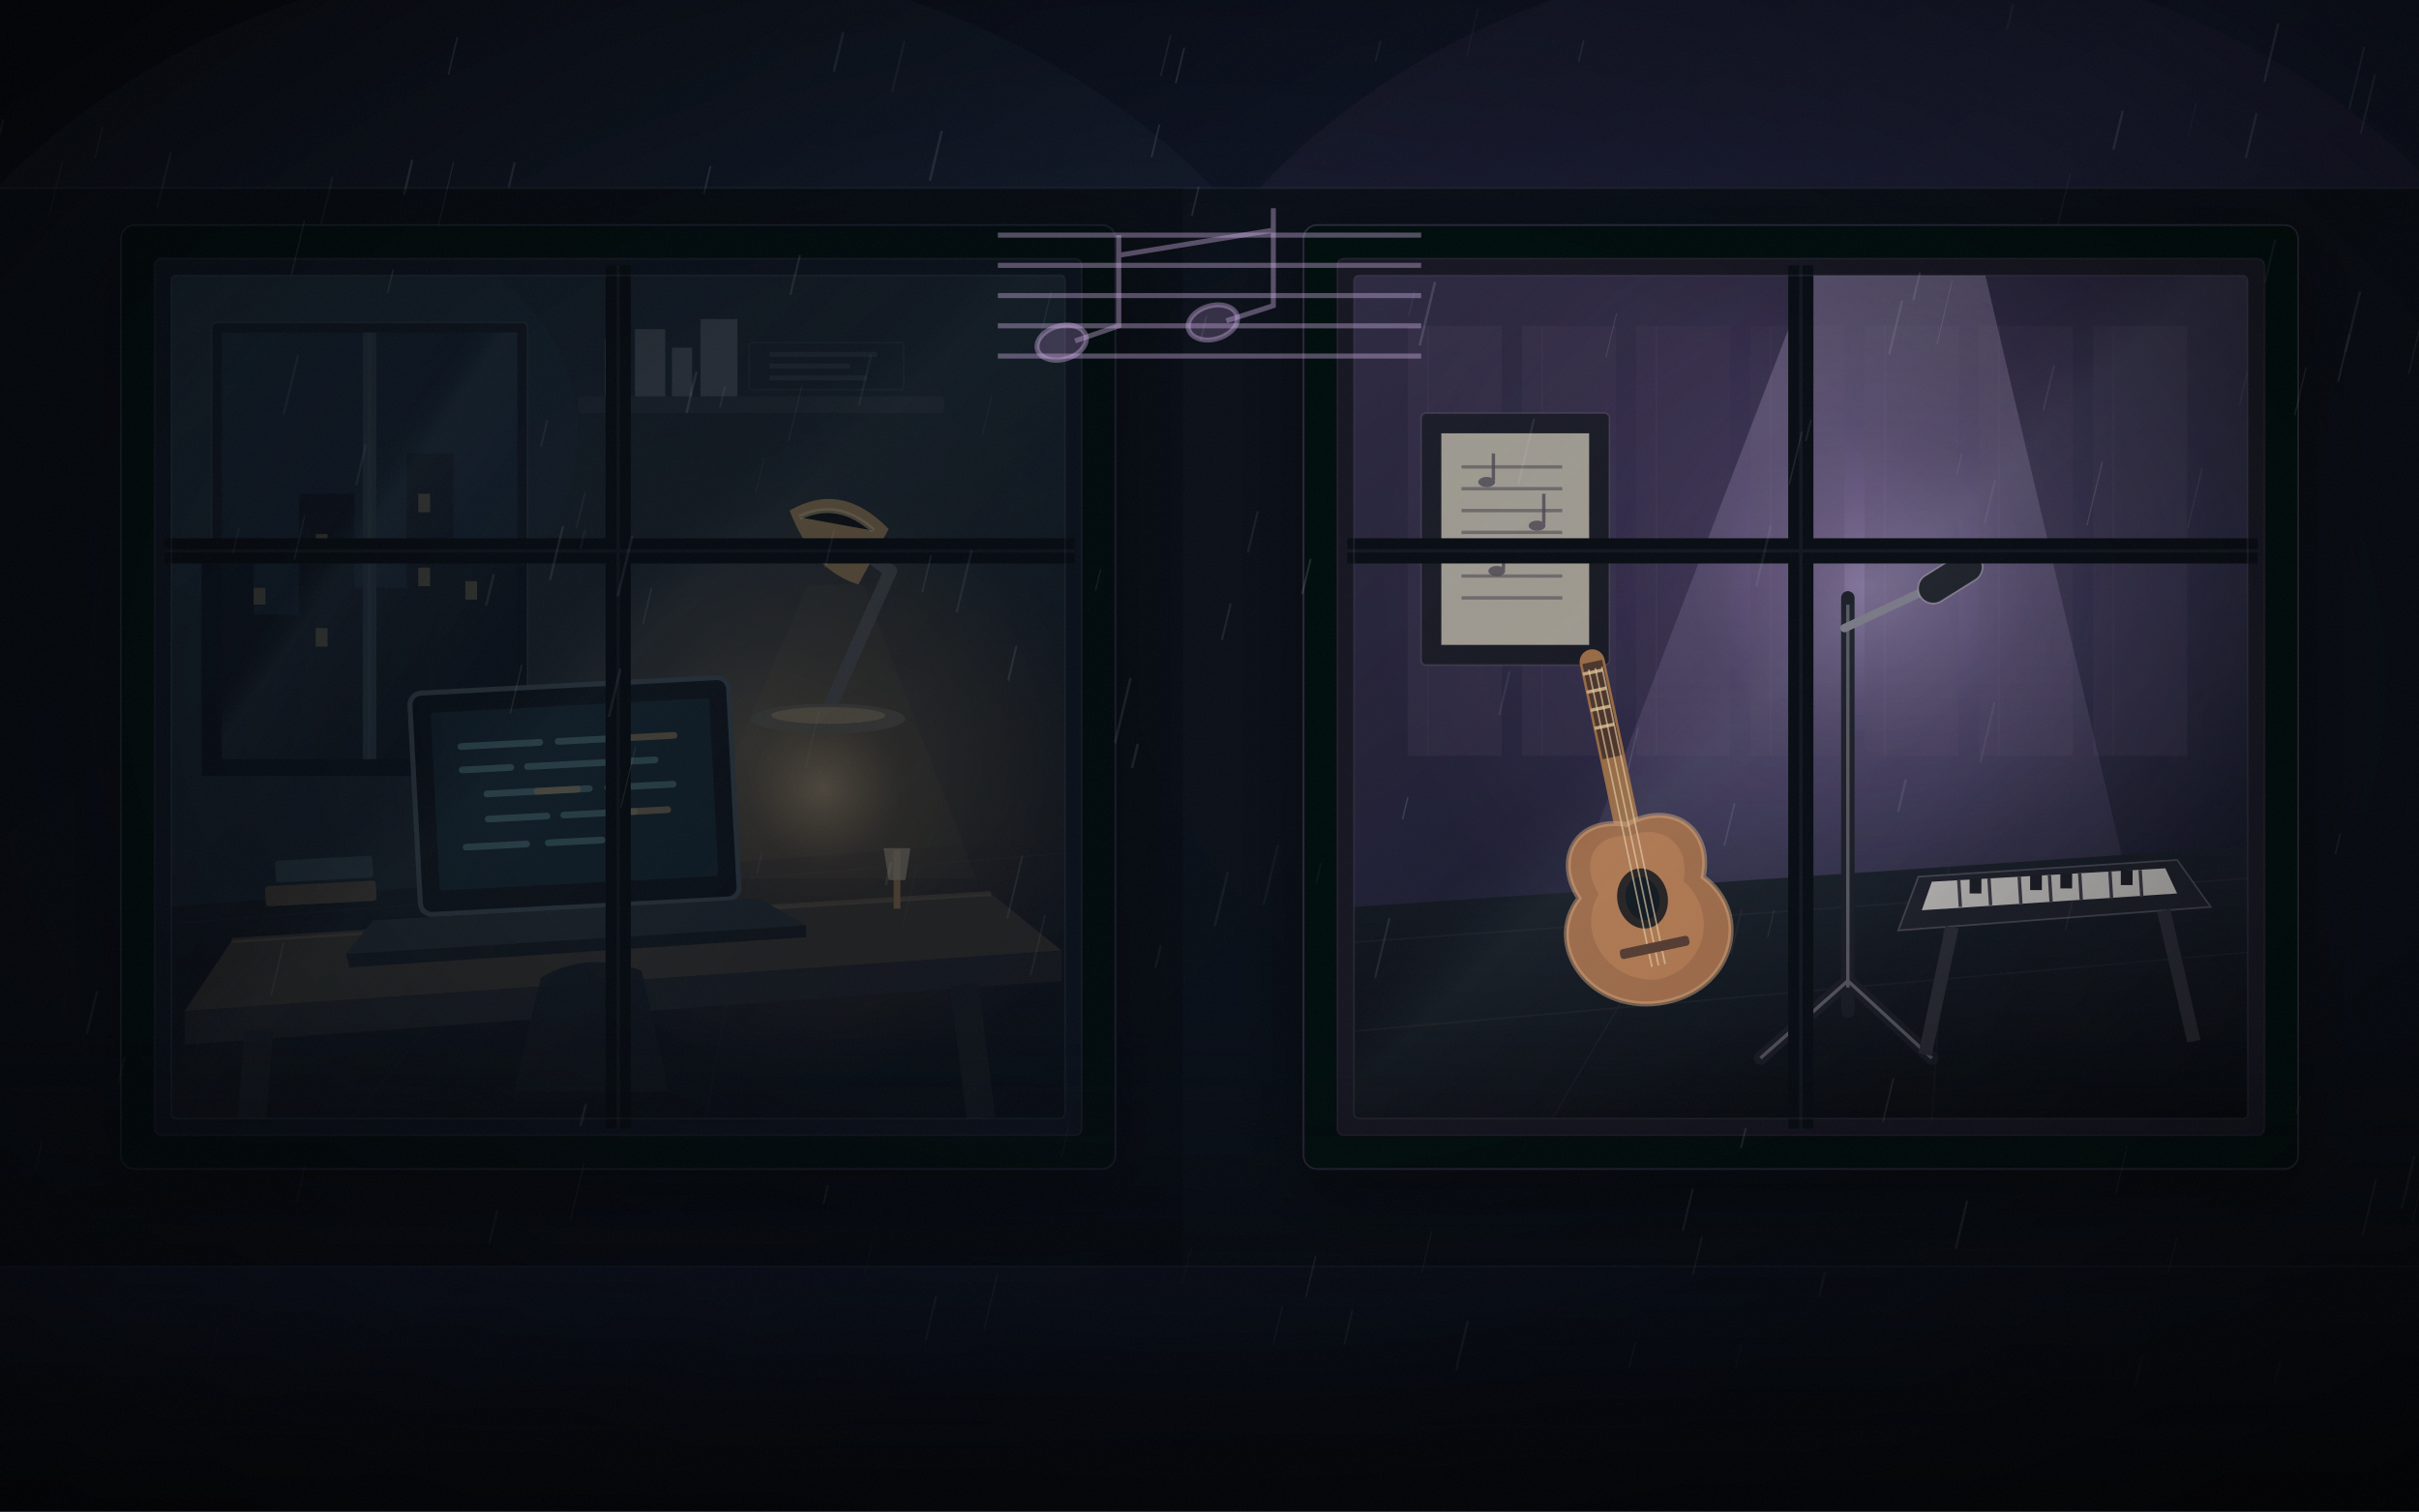
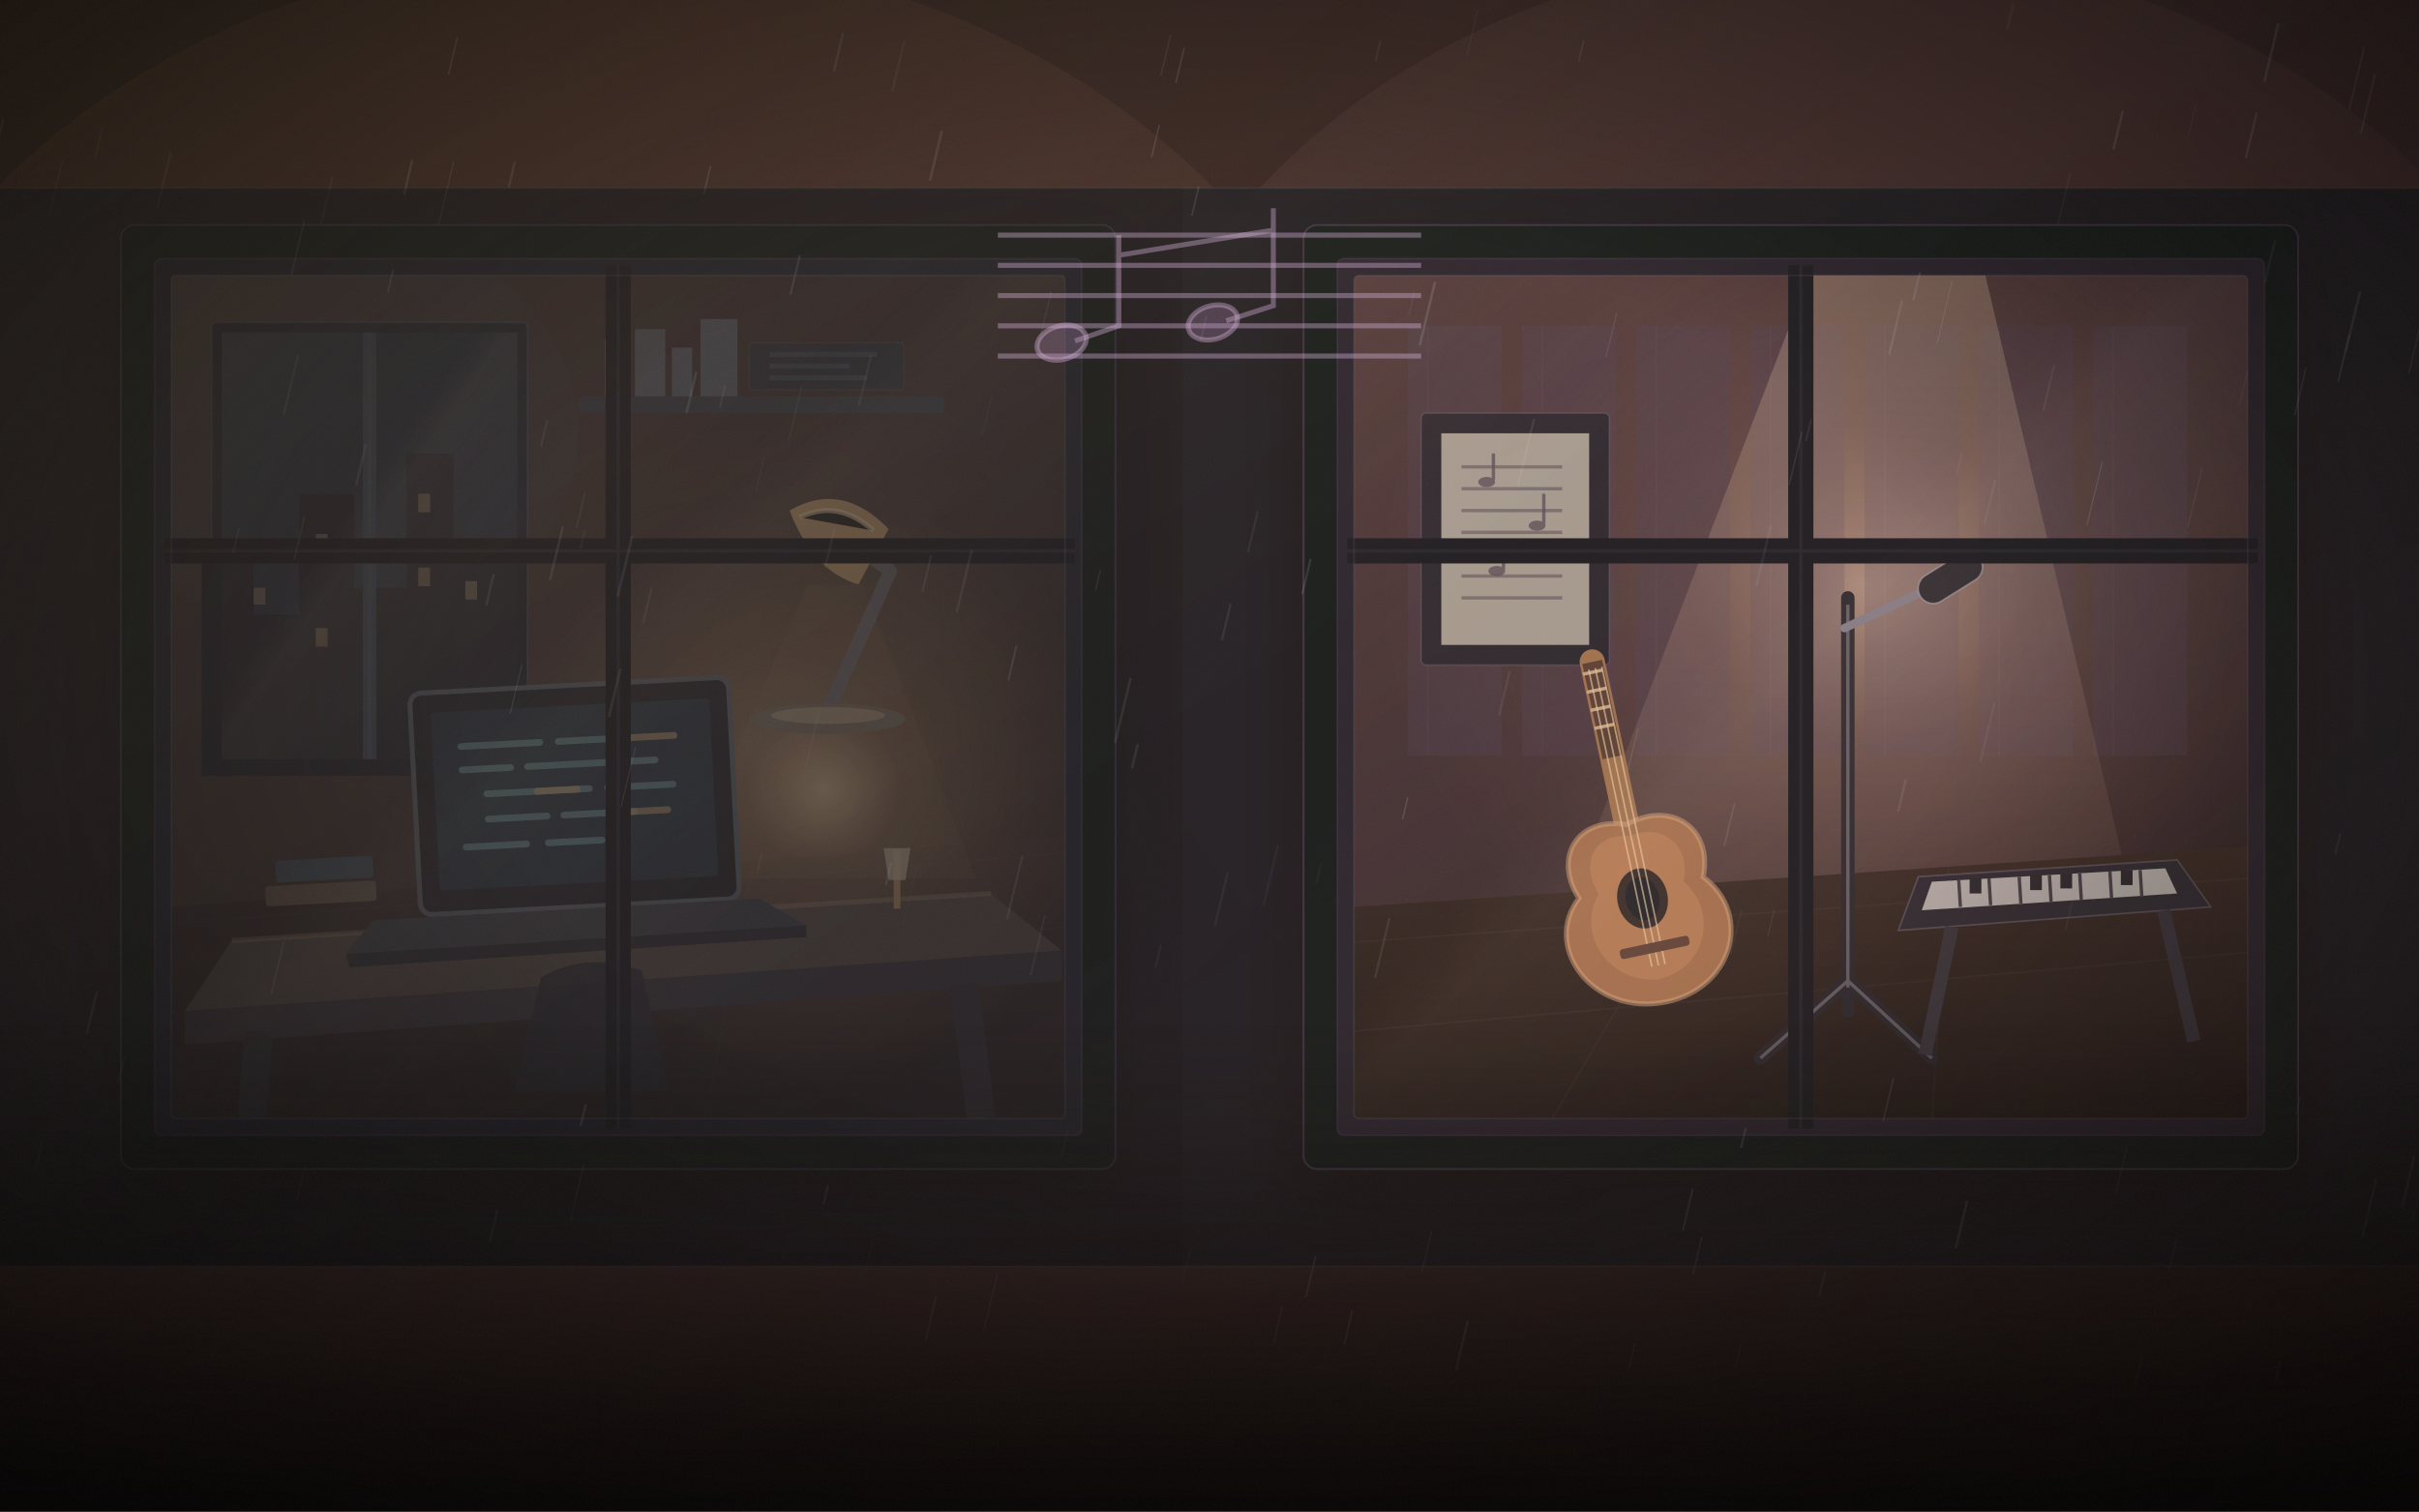
<svg xmlns="http://www.w3.org/2000/svg" viewBox="0 0 1440 900" preserveAspectRatio="xMidYMid slice" role="img" aria-labelledby="title desc">
  <defs>
    <linearGradient id="night" x1="0" y1="0" x2="1" y2="1">
-       <stop stop-color="#03060d" />
-       <stop offset=".46" stop-color="#11182c" />
-       <stop offset="1" stop-color="#070b13" />
+       <stop stop-color="#120d0c" />
+       <stop offset=".46" stop-color="#2b1c1c" />
+       <stop offset="1" stop-color="#160f0e" />
    </linearGradient>
    <linearGradient id="dawn" x1="0" y1="0" x2="0" y2="1">
-       <stop stop-color="#ba786f" stop-opacity=".3" />
-       <stop offset=".48" stop-color="#5c4c68" stop-opacity=".12" />
-       <stop offset="1" stop-color="#07101b" stop-opacity="0" />
+       <stop stop-color="#e2a276" stop-opacity=".36" />
+       <stop offset=".48" stop-color="#8b5e5e" stop-opacity=".15" />
+       <stop offset="1" stop-color="#17110f" stop-opacity="0" />
+     </linearGradient>
+     <linearGradient id="warmWash" x1="0" y1="0" x2="1" y2="1">
+       <stop stop-color="#efb77d" stop-opacity=".2" />
+       <stop offset=".5" stop-color="#dca18c" stop-opacity=".13" />
+       <stop offset="1" stop-color="#c98370" stop-opacity=".18" />
    </linearGradient>
    <linearGradient id="leftRoom" x1="0" y1="0" x2=".85" y2="1">
-       <stop stop-color="#1e2d3a" />
-       <stop offset=".55" stop-color="#17232e" />
-       <stop offset="1" stop-color="#0a111a" />
+       <stop stop-color="#3b2c24" />
+       <stop offset=".55" stop-color="#2a211d" />
+       <stop offset="1" stop-color="#15100e" />
    </linearGradient>
    <linearGradient id="rightRoom" x1=".2" y1="0" x2=".8" y2="1">
-       <stop stop-color="#29233a" />
-       <stop offset=".58" stop-color="#1c1d31" />
-       <stop offset="1" stop-color="#0b101b" />
+       <stop stop-color="#3b292c" />
+       <stop offset=".58" stop-color="#2b2025" />
+       <stop offset="1" stop-color="#171114" />
    </linearGradient>
    <linearGradient id="floor" x1="0" y1="0" x2="0" y2="1">
-       <stop stop-color="#141923" />
-       <stop offset="1" stop-color="#06090f" />
+       <stop stop-color="#261c18" />
+       <stop offset="1" stop-color="#0e0b0a" />
    </linearGradient>
    <linearGradient id="glass" x1="0" y1="0" x2="1" y2="1">
-       <stop stop-color="#6f9ab5" stop-opacity=".13" />
-       <stop offset=".42" stop-color="#2a3f55" stop-opacity=".05" />
-       <stop offset=".48" stop-color="#b4d9e7" stop-opacity=".14" />
-       <stop offset="1" stop-color="#0c1521" stop-opacity=".03" />
+       <stop stop-color="#d5b497" stop-opacity=".13" />
+       <stop offset=".42" stop-color="#62483f" stop-opacity=".05" />
+       <stop offset=".48" stop-color="#f4d7b6" stop-opacity=".13" />
+       <stop offset="1" stop-color="#211512" stop-opacity=".03" />
    </linearGradient>
    <linearGradient id="spotlight" x1="0" y1="0" x2="0" y2="1">
-       <stop stop-color="#eadcff" stop-opacity=".24" />
-       <stop offset="1" stop-color="#b793d5" stop-opacity="0" />
+       <stop stop-color="#ffe0b6" stop-opacity=".27" />
+       <stop offset="1" stop-color="#d9a18b" stop-opacity="0" />
    </linearGradient>
    <linearGradient id="bottomShade" x1="0" y1="0" x2="0" y2="1">
-       <stop stop-color="#04070d" stop-opacity="0" />
-       <stop offset=".56" stop-color="#04070d" stop-opacity=".5" />
-       <stop offset="1" stop-color="#03050a" stop-opacity=".96" />
+       <stop stop-color="#100b09" stop-opacity="0" />
+       <stop offset=".56" stop-color="#100b09" stop-opacity=".46" />
+       <stop offset="1" stop-color="#0b0807" stop-opacity=".94" />
    </linearGradient>
    <radialGradient id="lampGlow">
-       <stop stop-color="#ffd89b" stop-opacity=".7" />
-       <stop offset=".26" stop-color="#f4b96f" stop-opacity=".26" />
+       <stop stop-color="#ffe0a8" stop-opacity=".78" />
+       <stop offset=".26" stop-color="#f4bd78" stop-opacity=".3" />
      <stop offset="1" stop-color="#e6a053" stop-opacity="0" />
    </radialGradient>
    <radialGradient id="stageGlow">
-       <stop stop-color="#e5c4ff" stop-opacity=".42" />
-       <stop offset=".35" stop-color="#b887e1" stop-opacity=".15" />
-       <stop offset="1" stop-color="#8c62bc" stop-opacity="0" />
+       <stop stop-color="#ffd8bd" stop-opacity=".48" />
+       <stop offset=".35" stop-color="#dda088" stop-opacity=".18" />
+       <stop offset="1" stop-color="#aa6e63" stop-opacity="0" />
    </radialGradient>
    <radialGradient id="vignette" cx=".5" cy=".45" r=".72">
      <stop offset=".42" stop-color="#000" stop-opacity="0" />
      <stop offset="1" stop-color="#000" stop-opacity=".66" />
    </radialGradient>
    <filter id="blur8" x="-50%" y="-50%" width="200%" height="200%">
      <feGaussianBlur stdDeviation="8" />
    </filter>
    <filter id="blur24" x="-50%" y="-50%" width="200%" height="200%">
      <feGaussianBlur stdDeviation="24" />
    </filter>
    <filter id="shadow" x="-30%" y="-30%" width="160%" height="160%">
      <feDropShadow dx="0" dy="16" stdDeviation="22" flood-color="#000" flood-opacity=".55" />
    </filter>
    <filter id="grain">
      <feTurbulence type="fractalNoise" baseFrequency=".72" numOctaves="3" seed="27" stitchTiles="stitch" />
      <feColorMatrix type="saturate" values="0" />
      <feComponentTransfer>
        <feFuncA type="table" tableValues="0 .075" />
      </feComponentTransfer>
    </filter>
    <clipPath id="leftClip">
      <rect x="102" y="164" width="532" height="502" rx="3" />
    </clipPath>
    <clipPath id="rightClip">
      <rect x="806" y="164" width="532" height="502" rx="3" />
    </clipPath>
  </defs>
  <rect width="1440" height="900" fill="url(#night)" />
-   <ellipse cx="360" cy="340" rx="460" ry="370" fill="#45627b" opacity=".07" />
-   <ellipse cx="1100" cy="330" rx="440" ry="360" fill="#765087" opacity=".08" />
+   <ellipse cx="360" cy="340" rx="460" ry="370" fill="#b47b58" opacity=".09" />
+   <ellipse cx="1100" cy="330" rx="440" ry="360" fill="#a86c6c" opacity=".1" />
  <path d="M0 112H1440V754H0Z" fill="#080d15" opacity=".9" />
  <path d="M0 112H1440M0 754H1440" stroke="#6d8296" stroke-opacity=".14" />
  <g filter="url(#shadow)">
    <rect x="72" y="134" width="592" height="562" rx="8" fill="#05090f" stroke="#344250" stroke-opacity=".55" />
    <rect x="92" y="154" width="552" height="522" rx="4" fill="#111923" stroke="#637484" stroke-opacity=".18" />
    <rect x="776" y="134" width="592" height="562" rx="8" fill="#05090f" stroke="#454057" stroke-opacity=".58" />
    <rect x="796" y="154" width="552" height="522" rx="4" fill="#171522" stroke="#756887" stroke-opacity=".18" />
  </g>
  <g opacity="0.55">
    <g clip-path="url(#leftClip)">
      <rect x="102" y="164" width="532" height="502" fill="url(#leftRoom)" />
      <ellipse cx="444" cy="440" rx="250" ry="240" fill="url(#lampGlow)" opacity=".26" />
      <path d="M102 540L634 498V666H102Z" fill="url(#floor)" />
      <path d="M102 550L634 508M102 603L634 552M210 666L328 520M420 666L448 514" stroke="#80909a" stroke-opacity=".06" />
      <rect x="126" y="192" width="188" height="266" rx="3" fill="#080e16" stroke="#4b5d6b" stroke-opacity=".5" />
      <rect x="132" y="198" width="176" height="254" fill="#0d1a28" />
      <ellipse cx="202" cy="258" rx="142" ry="124" fill="#345574" opacity=".14" />
      <path d="M120 410V332H151V366H178V294H211V350H242V270H270V324H310V462H120Z" fill="#080f19" />
      <path d="M151 350H158V360H151ZM188 318H195V329H188ZM249 294H256V305H249ZM277 346H284V357H277ZM188 374H195V385H188ZM249 338H256V349H249Z" fill="#d5b878" opacity=".48" />
      <rect x="132" y="198" width="176" height="254" fill="url(#glass)" />
      <path d="M220 198V452M132 326H308" stroke="#334652" stroke-width="8" />
      <path d="M220 198V452M132 326H308" stroke="#8295a1" stroke-opacity=".12" stroke-width="2" />
      <rect x="344" y="236" width="218" height="10" rx="2" fill="#29343e" />
      <path d="M360 202H374V236H360ZM378 196H396V236H378ZM400 207H412V236H400ZM417 190H439V236H417Z" fill="#58606a" />
      <rect x="446" y="204" width="92" height="28" rx="2" fill="#1a252f" stroke="#83919a" stroke-opacity=".15" />
      <path d="M458 211H522M458 218H506M458 225H516" stroke="#8b9ba3" stroke-opacity=".22" stroke-width="3" />
      <ellipse cx="490" cy="470" rx="176" ry="172" fill="url(#lampGlow)" />
      <path d="M493 423L530 340M530 340L500 318" stroke="#5b5e60" stroke-width="8" stroke-linecap="round" />
      <path d="M470 304Q501 286 529 315L511 348Q484 340 470 304Z" fill="#c59b63" />
      <path d="M476 308Q499 297 520 316" stroke="#ffe0a4" stroke-opacity=".65" stroke-width="3" />
      <ellipse cx="493" cy="428" rx="46" ry="9" fill="#6c6558" />
      <ellipse cx="493" cy="426" rx="34" ry="5" fill="#d3b785" opacity=".55" />
      <path d="M481 348L405 523H581L514 348Z" fill="#f2bd78" opacity=".065" />
      <path d="M138 560L590 532L632 566L110 602Z" fill="#463e35" />
      <path d="M110 602L632 566V584L110 622Z" fill="#24252a" />
      <path d="M154 614L150 666M574 586L584 666" stroke="#1a1d23" stroke-width="17" />
      <path d="M138 560L590 532" stroke="#b49670" stroke-opacity=".35" stroke-width="3" />
      <rect x="247" y="408" width="190" height="132" rx="7" fill="#080d12" stroke="#4c5b64" stroke-width="3" transform="rotate(-3 342 474)" />
      <rect x="259" y="420" width="166" height="106" rx="2" fill="#102633" transform="rotate(-3 342 474)" />
      <g transform="rotate(-3 342 474)" stroke-linecap="round">
        <path d="M276 441H323M334 441H368M276 455H305M315 455H391M290 470H351M362 470H401M290 485H325M335 485H377M276 501H312M325 501H357" stroke="#75b6b6" stroke-opacity=".65" stroke-width="4" />
        <path d="M374 441H403M320 470H344M367 485H397" stroke="#d1aa72" stroke-opacity=".7" stroke-width="4" />
      </g>
      <path d="M222 548L452 535L480 551L206 568Z" fill="#293138" />
      <path d="M206 568L480 551V558L208 576Z" fill="#12181d" />
      <rect x="158" y="526" width="66" height="12" rx="2" fill="#5f5142" transform="rotate(-3 191 532)" />
      <rect x="164" y="511" width="58" height="13" rx="2" fill="#344b56" transform="rotate(-3 193 518)" />
      <path d="M534 506V541" stroke="#b28a55" stroke-width="4" />
      <path d="M526 505H542L539 524H529Z" fill="#d2c2a1" opacity=".75" />
      <path d="M322 582Q350 566 382 578L398 650H306Z" fill="#11171e" opacity=".88" />
    </g>
  </g>
  <g opacity="1.25">
    <g clip-path="url(#rightClip)">
      <rect x="806" y="164" width="532" height="502" fill="url(#rightRoom)" />
      <ellipse cx="1110" cy="348" rx="290" ry="268" fill="url(#stageGlow)" />
      <g opacity=".32">
        <path d="M838 194H894V450H838ZM906 194H962V450H906ZM974 194H1030V450H974ZM1042 194H1098V450H1042ZM1110 194H1166V450H1110ZM1178 194H1234V450H1178ZM1246 194H1302V450H1246Z" fill="#40344f" />
        <path d="M850 194V450M918 194V450M986 194V450M1054 194V450M1122 194V450M1190 194V450M1258 194V450" stroke="#9a82aa" stroke-opacity=".18" />
      </g>
      <path d="M1080 156H1180L1300 666H884Z" fill="url(#spotlight)" />
      <ellipse cx="1115" cy="626" rx="218" ry="44" fill="#c5a0dc" opacity=".07" filter="url(#blur8)" />
      <path d="M806 540L1338 504V666H806Z" fill="url(#floor)" />
      <path d="M806 561L1338 523M806 614L1338 567M924 666L1008 524M1150 666L1160 516" stroke="#a392b1" stroke-opacity=".055" />
      <rect x="846" y="246" width="112" height="150" rx="3" fill="#171822" stroke="#76677f" stroke-opacity=".32" />
      <rect x="858" y="258" width="88" height="126" fill="#d6cdbc" opacity=".72" />
      <path d="M870 278H930M870 291H930M870 304H930M870 317H930M870 330H930M870 343H930M870 356H930" stroke="#554f55" stroke-opacity=".65" stroke-width="2" />
      <g fill="#4a4350" opacity=".8">
        <ellipse cx="885" cy="287" rx="5" ry="3" />
        <ellipse cx="915" cy="313" rx="5" ry="3" />
        <ellipse cx="891" cy="340" rx="5" ry="3" />
        <path d="M889 286V270M919 312V294M895 339V321" stroke="#4a4350" stroke-width="2" />
      </g>
      <path d="M1100 356V602M1100 584L1048 630M1100 584L1150 630" stroke="#151720" stroke-width="8" stroke-linecap="round" />
      <path d="M1100 360V588M1100 584L1048 630M1100 584L1150 630" stroke="#85828d" stroke-opacity=".55" stroke-width="2" />
      <path d="M1098 374L1162 344" stroke="#777482" stroke-width="5" stroke-linecap="round" />
      <rect x="1152" y="323" width="18" height="42" rx="9" fill="#171922" stroke="#a29baa" stroke-opacity=".65" transform="rotate(58 1161 344)" />
      <g transform="translate(900 378) scale(1) rotate(-12 70 130)">
        <path d="M72 14V144" stroke="#9a6c45" stroke-width="15" stroke-linecap="round" />
        <path d="M66 14H78V72H66Z" fill="#4d3429" />
        <path d="M65 20H77M65 31H77M65 42H77M65 53H77" stroke="#c5a67e" stroke-width="2" />
        <path d="M72 113C43 102 25 124 35 150C8 173 27 218 69 221C113 224 135 181 110 153C122 125 100 104 72 113Z" fill="#9c6744" stroke="#d4a276" stroke-opacity=".5" stroke-width="3" />
        <path d="M72 120C51 114 40 130 47 150C28 171 43 204 71 207C100 207 115 176 98 153C107 132 92 116 72 120Z" fill="#b87b50" opacity=".65" />
        <ellipse cx="72" cy="158" rx="15" ry="18" fill="#211b1b" />
        <ellipse cx="72" cy="158" rx="10" ry="13" fill="#0b1119" />
        <path d="M69 18V199M73 18V199M77 18V199" stroke="#e3d0aa" stroke-opacity=".65" />
        <rect x="52" y="185" width="42" height="6" rx="2" fill="#50362b" />
      </g>
      <g transform="translate(1142 500)">
        <path d="M0 22L154 12L174 40L-12 54Z" fill="#191b25" stroke="#6d6879" stroke-opacity=".5" />
        <path d="M8 25L147 17L154 32L2 42Z" fill="#d3d0ca" opacity=".82" />
        <path d="M24 24L25 40M42 23L43 39M60 22L61 38M78 21L79 37M96 20L97 36M114 19L115 35M132 18L133 34" stroke="#36333e" stroke-width="2" />
        <path d="M34 23L34 32M70 21L70 30M88 20L88 29M124 18L124 27" stroke="#171820" stroke-width="7" />
        <path d="M20 52L4 128M146 42L164 120" stroke="#252630" stroke-width="8" />
      </g>
      <rect x="806" y="164" width="532" height="502" fill="url(#glass)" opacity=".42" />
    </g>
  </g>
  <rect x="102" y="164" width="532" height="502" fill="url(#glass)" opacity=".32" />
  <path d="M368 158V672M98 328H640M1072 158V672M802 328H1344" stroke="#080d14" stroke-width="15" />
  <path d="M368 158V672M98 328H640M1072 158V672M802 328H1344" stroke="#607080" stroke-opacity=".12" stroke-width="2" />
  <rect x="102" y="164" width="532" height="502" rx="3" fill="none" stroke="#9aabba" stroke-opacity=".12" />
  <rect x="806" y="164" width="532" height="502" rx="3" fill="none" stroke="#aa9bb8" stroke-opacity=".12" />
  <g stroke="#c5d8e5" stroke-linecap="round" opacity="0.2">
    <line x1="-29.7" y1="452.2" x2="-34.8" y2="473.5" stroke-width="1.0" opacity="0.45" />
    <line x1="1337.8" y1="221.6" x2="1333.2" y2="240.8" stroke-width="0.9" opacity="0.35" />
    <line x1="501.8" y1="19.9" x2="496.5" y2="42.1" stroke-width="1.5" opacity="0.49" />
    <line x1="422.9" y1="99.2" x2="419.1" y2="115.1" stroke-width="1.0" opacity="0.72" />
    <line x1="378.2" y1="445.1" x2="369.7" y2="480.4" stroke-width="0.7" opacity="0.75" />
    <line x1="310.6" y1="396.1" x2="303.8" y2="424.5" stroke-width="0.8" opacity="0.81" />
    <line x1="838.0" y1="475.1" x2="835.0" y2="487.5" stroke-width="0.9" opacity="0.77" />
    <line x1="1263.5" y1="66.6" x2="1258.2" y2="88.5" stroke-width="1.4" opacity="0.76" />
    <line x1="975.1" y1="433.7" x2="969.2" y2="458.0" stroke-width="0.9" opacity="0.58" />
    <line x1="1413.8" y1="44.4" x2="1405.4" y2="79.2" stroke-width="1.0" opacity="0.71" />
    <line x1="1013.0" y1="737.0" x2="1007.8" y2="758.7" stroke-width="1.0" opacity="0.66" />
    <line x1="713.5" y1="111.5" x2="709.6" y2="128.1" stroke-width="1.1" opacity="0.61" />
    <line x1="608.5" y1="510.1" x2="599.7" y2="546.5" stroke-width="1.2" opacity="0.62" />
    <line x1="476.1" y1="152.4" x2="470.6" y2="175.0" stroke-width="1.2" opacity="0.84" />
    <line x1="748.6" y1="304.9" x2="743.0" y2="328.4" stroke-width="1.3" opacity="0.40" />
    <line x1="780.1" y1="333.3" x2="775.3" y2="353.2" stroke-width="1.2" opacity="0.72" />
    <line x1="496.6" y1="315.6" x2="491.3" y2="337.6" stroke-width="1.2" opacity="0.49" />
    <line x1="1466.5" y1="720.0" x2="1460.2" y2="746.4" stroke-width="1.6" opacity="0.84" />
    <line x1="414.4" y1="222.0" x2="408.8" y2="245.3" stroke-width="1.5" opacity="0.82" />
    <line x1="1232.3" y1="103.5" x2="1225.0" y2="133.7" stroke-width="0.9" opacity="0.34" />
    <line x1="730.8" y1="519.7" x2="723.3" y2="550.8" stroke-width="1.4" opacity="0.30" />
    <line x1="622.0" y1="545.3" x2="613.6" y2="580.3" stroke-width="1.0" opacity="0.50" />
    <line x1="1162.1" y1="167.2" x2="1153.2" y2="204.5" stroke-width="0.6" opacity="0.77" />
    <line x1="1072.6" y1="257.3" x2="1065.2" y2="288.1" stroke-width="0.9" opacity="0.54" />
    <line x1="655.1" y1="339.4" x2="652.2" y2="351.6" stroke-width="0.8" opacity="0.67" />
    <line x1="217.7" y1="265.0" x2="212.1" y2="288.4" stroke-width="1.5" opacity="0.57" />
    <line x1="1393.1" y1="496.6" x2="1390.3" y2="508.2" stroke-width="1.0" opacity="0.47" />
    <line x1="672.9" y1="404.3" x2="663.9" y2="441.8" stroke-width="1.5" opacity="0.74" />
    <line x1="1369.4" y1="652.8" x2="1366.9" y2="663.2" stroke-width="0.6" opacity="0.56" />
    <line x1="25.1" y1="679.9" x2="21.0" y2="697.0" stroke-width="1.4" opacity="0.32" />
    <line x1="763.2" y1="778.6" x2="758.1" y2="799.9" stroke-width="1.0" opacity="0.60" />
    <line x1="1455.4" y1="345.4" x2="1449.1" y2="371.8" stroke-width="1.4" opacity="0.64" />
    <line x1="1007.6" y1="708.2" x2="1001.8" y2="732.5" stroke-width="1.1" opacity="0.70" />
    <line x1="487.8" y1="422.7" x2="479.8" y2="456.0" stroke-width="1.2" opacity="0.25" />
    <line x1="783.1" y1="748.3" x2="777.5" y2="771.9" stroke-width="1.0" opacity="0.80" />
    <line x1="1266.2" y1="682.7" x2="1259.5" y2="710.8" stroke-width="0.7" opacity="0.39" />
    <line x1="625.7" y1="173.9" x2="617.7" y2="207.5" stroke-width="0.8" opacity="0.59" />
    <line x1="1187.6" y1="286.2" x2="1181.5" y2="311.3" stroke-width="1.4" opacity="0.36" />
    <line x1="1056.1" y1="541.9" x2="1052.3" y2="557.8" stroke-width="0.7" opacity="0.47" />
    <line x1="690.9" y1="563.3" x2="688.0" y2="575.6" stroke-width="1.5" opacity="0.37" />
    <line x1="873.7" y1="786.9" x2="866.9" y2="815.1" stroke-width="1.4" opacity="0.84" />
    <line x1="1187.3" y1="418.6" x2="1178.9" y2="453.5" stroke-width="1.4" opacity="0.32" />
    <line x1="827.0" y1="547.2" x2="818.7" y2="581.8" stroke-width="1.3" opacity="0.51" />
    <line x1="453.5" y1="507.9" x2="450.6" y2="520.1" stroke-width="0.6" opacity="0.54" />
    <line x1="1354.3" y1="143.2" x2="1348.4" y2="167.5" stroke-width="1.4" opacity="0.37" />
    <line x1="272.2" y1="22.4" x2="267.0" y2="44.0" stroke-width="1.0" opacity="0.69" />
    <line x1="538.2" y1="25.0" x2="531.2" y2="54.2" stroke-width="1.4" opacity="0.30" />
    <line x1="1039.2" y1="671.9" x2="1036.5" y2="683.1" stroke-width="1.1" opacity="0.78" />
    <line x1="1170.9" y1="715.5" x2="1164.3" y2="743.0" stroke-width="1.4" opacity="0.76" />
    <line x1="1036.5" y1="800.4" x2="1033.1" y2="814.6" stroke-width="0.6" opacity="0.62" />
    <line x1="-5.9" y1="19.5" x2="-14.2" y2="54.1" stroke-width="1.2" opacity="0.60" />
    <line x1="387.8" y1="350.4" x2="382.9" y2="370.9" stroke-width="1.1" opacity="0.58" />
    <line x1="181.3" y1="307.6" x2="175.2" y2="333.1" stroke-width="0.8" opacity="0.61" />
    <line x1="1467.7" y1="634.7" x2="1460.1" y2="666.1" stroke-width="0.8" opacity="0.52" />
    <line x1="1032.5" y1="478.6" x2="1026.5" y2="503.4" stroke-width="0.9" opacity="0.65" />
    <line x1="973.4" y1="799.8" x2="969.9" y2="814.4" stroke-width="1.0" opacity="0.60" />
    <line x1="325.7" y1="250.5" x2="322.1" y2="265.6" stroke-width="1.1" opacity="0.58" />
    <line x1="168.9" y1="561.1" x2="161.5" y2="592.1" stroke-width="0.8" opacity="0.70" />
    <line x1="518.4" y1="212.2" x2="511.4" y2="241.0" stroke-width="1.5" opacity="0.40" />
    <line x1="1086.3" y1="757.8" x2="1083.0" y2="771.6" stroke-width="1.4" opacity="0.50" />
    <line x1="1167.8" y1="270.1" x2="1164.9" y2="282.3" stroke-width="0.7" opacity="0.54" />
    <line x1="197.8" y1="106.0" x2="191.3" y2="132.9" stroke-width="1.5" opacity="0.31" />
    <line x1="854.1" y1="168.4" x2="845.3" y2="205.1" stroke-width="1.5" opacity="0.79" />
    <line x1="1441.1" y1="707.0" x2="1436.2" y2="727.3" stroke-width="0.7" opacity="0.35" />
    <line x1="1407.3" y1="28.3" x2="1398.5" y2="65.0" stroke-width="1.1" opacity="0.63" />
    <line x1="376.2" y1="319.8" x2="367.9" y2="354.4" stroke-width="1.6" opacity="0.61" />
    <line x1="1453.1" y1="816.8" x2="1446.6" y2="843.9" stroke-width="0.7" opacity="0.75" />
    <line x1="677.2" y1="443.5" x2="674.0" y2="456.7" stroke-width="1.6" opacity="0.76" />
    <line x1="177.3" y1="211.9" x2="169.0" y2="246.4" stroke-width="1.3" opacity="0.50" />
    <line x1="732.5" y1="359.8" x2="727.5" y2="380.6" stroke-width="1.3" opacity="0.48" />
    <line x1="1414.4" y1="702.4" x2="1406.3" y2="736.2" stroke-width="1.0" opacity="0.61" />
    <line x1="61.0" y1="76.0" x2="56.7" y2="93.9" stroke-width="1.2" opacity="0.28" />
    <line x1="554.2" y1="331.0" x2="549.1" y2="352.3" stroke-width="1.0" opacity="0.68" />
    <line x1="1142.8" y1="162.8" x2="1139.1" y2="178.2" stroke-width="1.3" opacity="0.71" />
    <line x1="1078.0" y1="250.3" x2="1075.1" y2="262.1" stroke-width="1.2" opacity="0.42" />
    <line x1="101.5" y1="91.3" x2="93.8" y2="123.4" stroke-width="1.3" opacity="0.39" />
    <line x1="1127.1" y1="642.3" x2="1121.0" y2="667.6" stroke-width="1.0" opacity="0.60" />
    <line x1="142.3" y1="314.6" x2="138.8" y2="329.0" stroke-width="1.0" opacity="0.45" />
    <line x1="181.2" y1="131.5" x2="173.5" y2="163.4" stroke-width="0.8" opacity="0.71" />
    <line x1="1468.4" y1="660.1" x2="1461.3" y2="689.3" stroke-width="1.1" opacity="0.74" />
    <line x1="593.7" y1="758.7" x2="585.9" y2="791.0" stroke-width="0.8" opacity="0.55" />
    <line x1="821.7" y1="24.7" x2="819.0" y2="35.9" stroke-width="1.1" opacity="0.44" />
    <line x1="348.6" y1="658.1" x2="345.7" y2="669.9" stroke-width="1.5" opacity="0.82" />
    <line x1="708.8" y1="743.9" x2="704.2" y2="763.0" stroke-width="1.1" opacity="0.21" />
    <line x1="519.4" y1="738.6" x2="514.7" y2="758.2" stroke-width="0.6" opacity="0.24" />
    <line x1="57.6" y1="590.8" x2="51.8" y2="615.0" stroke-width="1.4" opacity="0.59" />
    <line x1="557.2" y1="772.2" x2="551.1" y2="797.7" stroke-width="1.2" opacity="0.62" />
    <line x1="37.1" y1="96.1" x2="29.4" y2="128.3" stroke-width="0.8" opacity="0.34" />
    <line x1="805.0" y1="780.5" x2="800.3" y2="800.1" stroke-width="1.1" opacity="0.82" />
    <line x1="431.5" y1="230.1" x2="428.6" y2="242.4" stroke-width="1.1" opacity="0.58" />
    <line x1="578.3" y1="328.2" x2="569.6" y2="364.1" stroke-width="1.4" opacity="0.61" />
    <line x1="913.1" y1="249.9" x2="904.0" y2="287.8" stroke-width="1.4" opacity="0.50" />
    <line x1="1398.4" y1="199.8" x2="1392.0" y2="226.7" stroke-width="1.1" opacity="0.69" />
    <line x1="270.0" y1="96.6" x2="261.1" y2="133.7" stroke-width="0.7" opacity="0.63" />
    <line x1="73.9" y1="630.0" x2="70.4" y2="644.6" stroke-width="1.4" opacity="0.32" />
    <line x1="962.3" y1="186.7" x2="956.1" y2="212.4" stroke-width="0.7" opacity="0.58" />
    <line x1="477.3" y1="229.9" x2="469.5" y2="262.3" stroke-width="0.8" opacity="0.42" />
    <line x1="1132.2" y1="179.4" x2="1124.7" y2="210.6" stroke-width="1.3" opacity="0.70" />
    <line x1="718.2" y1="188.4" x2="714.8" y2="202.4" stroke-width="1.0" opacity="0.48" />
    <line x1="1442.9" y1="184.9" x2="1433.9" y2="222.4" stroke-width="0.8" opacity="0.60" />
    <line x1="942.7" y1="24.3" x2="939.9" y2="36.2" stroke-width="0.9" opacity="0.61" />
    <line x1="690.1" y1="74.5" x2="685.6" y2="93.2" stroke-width="0.9" opacity="0.77" />
    <line x1="530.3" y1="514.3" x2="527.4" y2="526.4" stroke-width="1.4" opacity="0.64" />
    <line x1="696.8" y1="21.1" x2="691.1" y2="44.8" stroke-width="1.0" opacity="0.49" />
    <line x1="1356.1" y1="14.5" x2="1348.1" y2="48.1" stroke-width="1.4" opacity="0.82" />
    <line x1="545.8" y1="515.8" x2="537.5" y2="550.6" stroke-width="0.6" opacity="0.24" />
    <line x1="786.3" y1="514.3" x2="783.5" y2="526.0" stroke-width="1.0" opacity="0.23" />
    <line x1="1295.8" y1="737.2" x2="1291.1" y2="756.9" stroke-width="0.8" opacity="0.41" />
    <line x1="1437.1" y1="688.8" x2="1429.9" y2="719.0" stroke-width="1.6" opacity="0.49" />
    <line x1="1222.7" y1="217.9" x2="1216.5" y2="244.0" stroke-width="1.1" opacity="0.51" />
    <line x1="852.2" y1="733.4" x2="846.4" y2="757.5" stroke-width="0.9" opacity="0.43" />
    <line x1="1134.4" y1="464.6" x2="1130.1" y2="482.7" stroke-width="1.4" opacity="0.52" />
    <line x1="335.0" y1="313.8" x2="327.5" y2="344.9" stroke-width="1.4" opacity="0.74" />
    <line x1="1233.6" y1="536.7" x2="1229.6" y2="553.4" stroke-width="0.7" opacity="0.41" />
    <line x1="841.9" y1="174.0" x2="838.7" y2="187.4" stroke-width="0.9" opacity="0.32" />
    <line x1="590.4" y1="235.7" x2="584.8" y2="259.0" stroke-width="0.9" opacity="0.26" />
    <line x1="247.8" y1="776.2" x2="242.2" y2="799.7" stroke-width="0.6" opacity="0.21" />
    <line x1="898.6" y1="400.2" x2="892.5" y2="425.5" stroke-width="1.2" opacity="0.44" />
    <line x1="1054.0" y1="313.5" x2="1045.6" y2="348.6" stroke-width="1.4" opacity="0.39" />
    <line x1="760.7" y1="503.5" x2="752.3" y2="538.5" stroke-width="1.3" opacity="0.24" />
    <line x1="306.3" y1="97.0" x2="303.0" y2="111.0" stroke-width="1.3" opacity="0.63" />
    <line x1="1.8" y1="71.4" x2="-7.0" y2="108.1" stroke-width="1.1" opacity="0.46" />
    <line x1="1307.5" y1="61.1" x2="1302.7" y2="81.0" stroke-width="0.7" opacity="0.34" />
    <line x1="293.8" y1="342.3" x2="289.5" y2="360.1" stroke-width="1.4" opacity="0.64" />
    <line x1="348.1" y1="316.1" x2="345.7" y2="326.1" stroke-width="1.5" opacity="0.29" />
    <line x1="1251.4" y1="275.3" x2="1242.4" y2="312.5" stroke-width="0.8" opacity="0.78" />
    <line x1="369.2" y1="398.7" x2="362.6" y2="426.3" stroke-width="1.5" opacity="0.63" />
    <line x1="129.8" y1="790.7" x2="124.6" y2="812.6" stroke-width="1.0" opacity="0.20" />
    <line x1="1372.7" y1="219.0" x2="1366.1" y2="246.9" stroke-width="0.8" opacity="0.62" />
    <line x1="-6.0" y1="509.6" x2="-11.6" y2="532.6" stroke-width="0.9" opacity="0.54" />
    <line x1="234.0" y1="160.9" x2="230.9" y2="173.9" stroke-width="0.9" opacity="0.83" />
    <line x1="879.8" y1="5.6" x2="873.3" y2="32.6" stroke-width="0.8" opacity="0.29" />
    <line x1="1404.8" y1="174.0" x2="1396.3" y2="209.3" stroke-width="1.5" opacity="0.60" />
    <line x1="245.3" y1="95.7" x2="240.7" y2="115.2" stroke-width="1.4" opacity="0.72" />
    <line x1="1275.3" y1="807.5" x2="1271.1" y2="824.8" stroke-width="1.4" opacity="0.54" />
    <line x1="1036.8" y1="541.5" x2="1030.4" y2="567.9" stroke-width="0.9" opacity="0.26" />
    <line x1="1357.3" y1="810.6" x2="1354.2" y2="823.5" stroke-width="1.2" opacity="0.63" />
    <line x1="635.9" y1="671.9" x2="631.8" y2="688.7" stroke-width="1.1" opacity="0.21" />
    <line x1="348.1" y1="293.8" x2="343.3" y2="313.8" stroke-width="1.1" opacity="0.45" />
    <line x1="492.8" y1="706.1" x2="490.3" y2="716.4" stroke-width="1.2" opacity="0.73" />
    <line x1="704.9" y1="28.8" x2="700.0" y2="49.1" stroke-width="1.0" opacity="0.78" />
    <line x1="1343.2" y1="67.9" x2="1337.0" y2="93.7" stroke-width="1.3" opacity="0.76" />
    <line x1="560.5" y1="78.5" x2="553.7" y2="106.9" stroke-width="1.5" opacity="0.60" />
    <line x1="1310.8" y1="278.9" x2="1302.4" y2="314.1" stroke-width="0.7" opacity="0.52" />
    <line x1="347.7" y1="692.8" x2="339.5" y2="726.7" stroke-width="0.7" opacity="0.56" />
    <line x1="1198.3" y1="2.9" x2="1195.0" y2="16.9" stroke-width="1.6" opacity="0.32" />
    <line x1="605.0" y1="385.0" x2="600.3" y2="404.8" stroke-width="1.2" opacity="0.84" />
    <line x1="454.8" y1="272.9" x2="450.0" y2="292.9" stroke-width="0.8" opacity="0.29" />
    <line x1="181.6" y1="694.4" x2="176.5" y2="715.6" stroke-width="0.8" opacity="0.36" />
    <line x1="295.9" y1="721.2" x2="291.6" y2="739.2" stroke-width="1.4" opacity="0.58" />
  </g>
  <rect y="112" width="704" height="642" fill="#02050b" opacity=".34" />
  <g transform="translate(594 112)" fill="none" stroke="#d8b8ed" stroke-opacity=".38" stroke-width="3">
    <path d="M0 28H252M0 46H252M0 64H252M0 82H252M0 100H252" />
    <path d="M72 28V82L46 91M164 12V70L136 79M72 40L164 25" />
    <ellipse cx="38" cy="92" rx="15" ry="10" fill="#b890d0" fill-opacity=".25" transform="rotate(-16 38 92)" />
    <ellipse cx="128" cy="80" rx="15" ry="10" fill="#b890d0" fill-opacity=".25" transform="rotate(-16 128 80)" />
  </g>
+   <rect width="1440" height="900" fill="url(#warmWash)" />
  <rect y="606" width="1440" height="294" fill="url(#bottomShade)" />
  <rect width="1440" height="900" fill="url(#vignette)" />
  <rect width="1440" height="900" filter="url(#grain)" opacity=".38" />
</svg>
